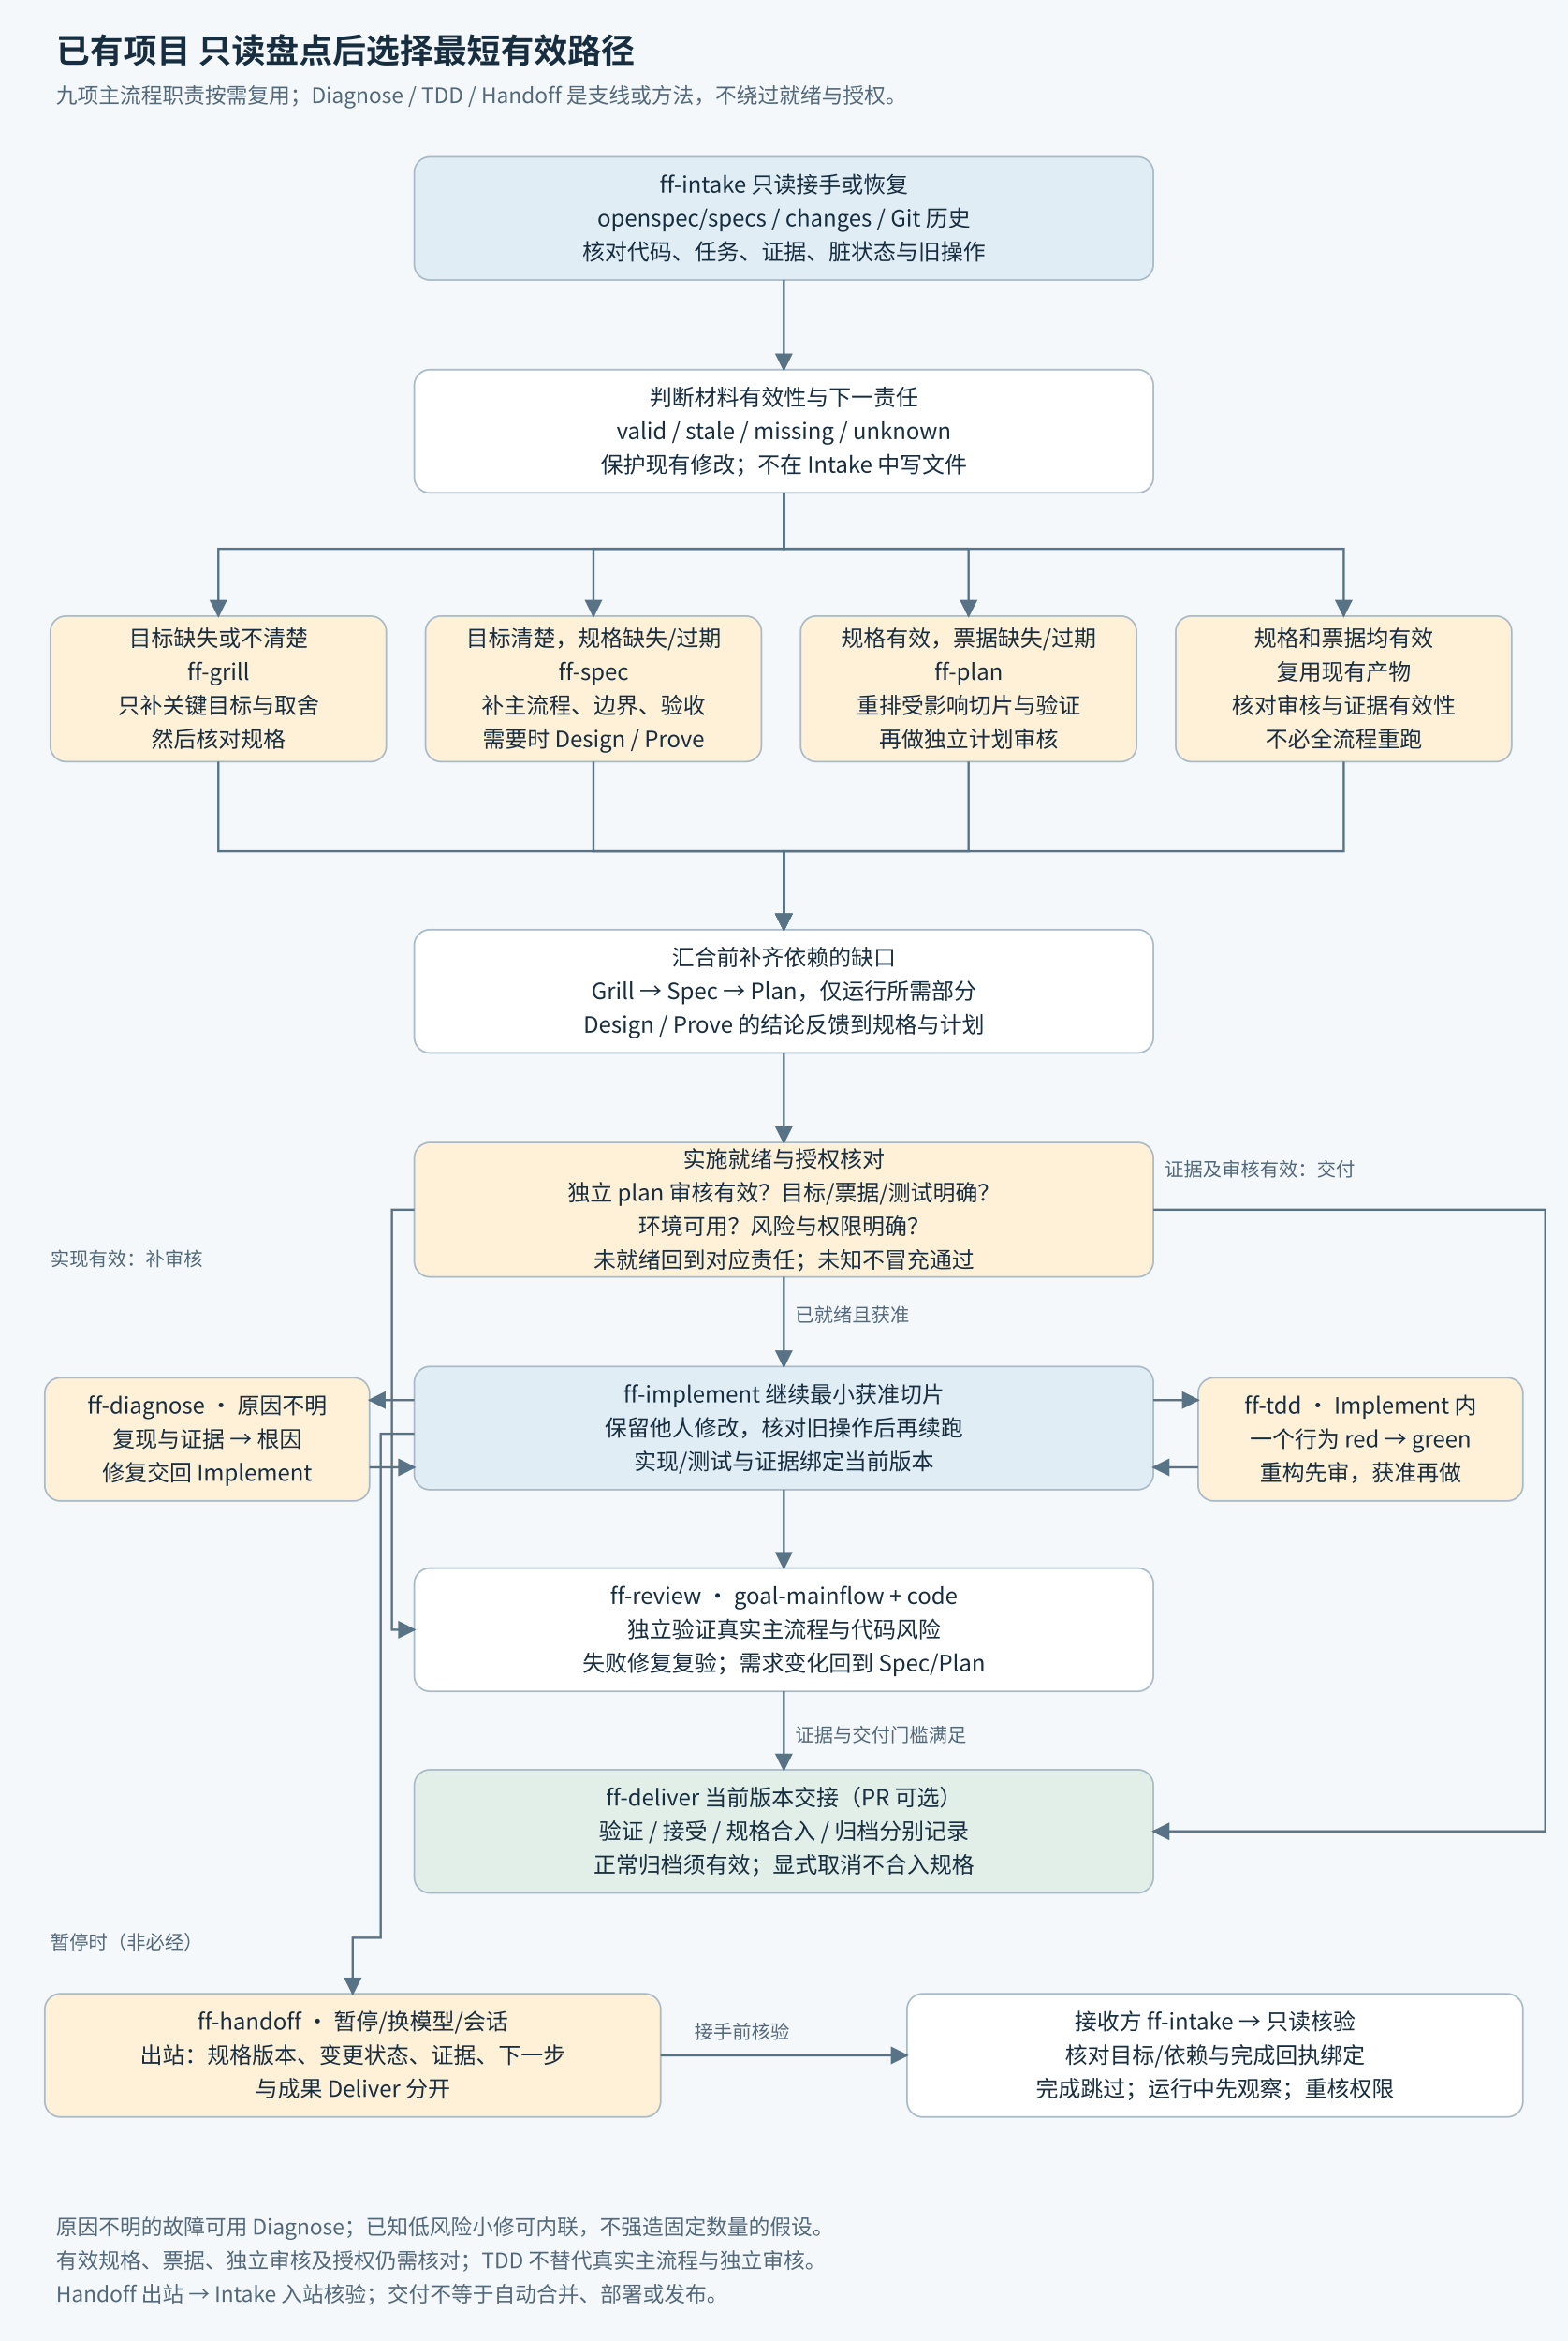
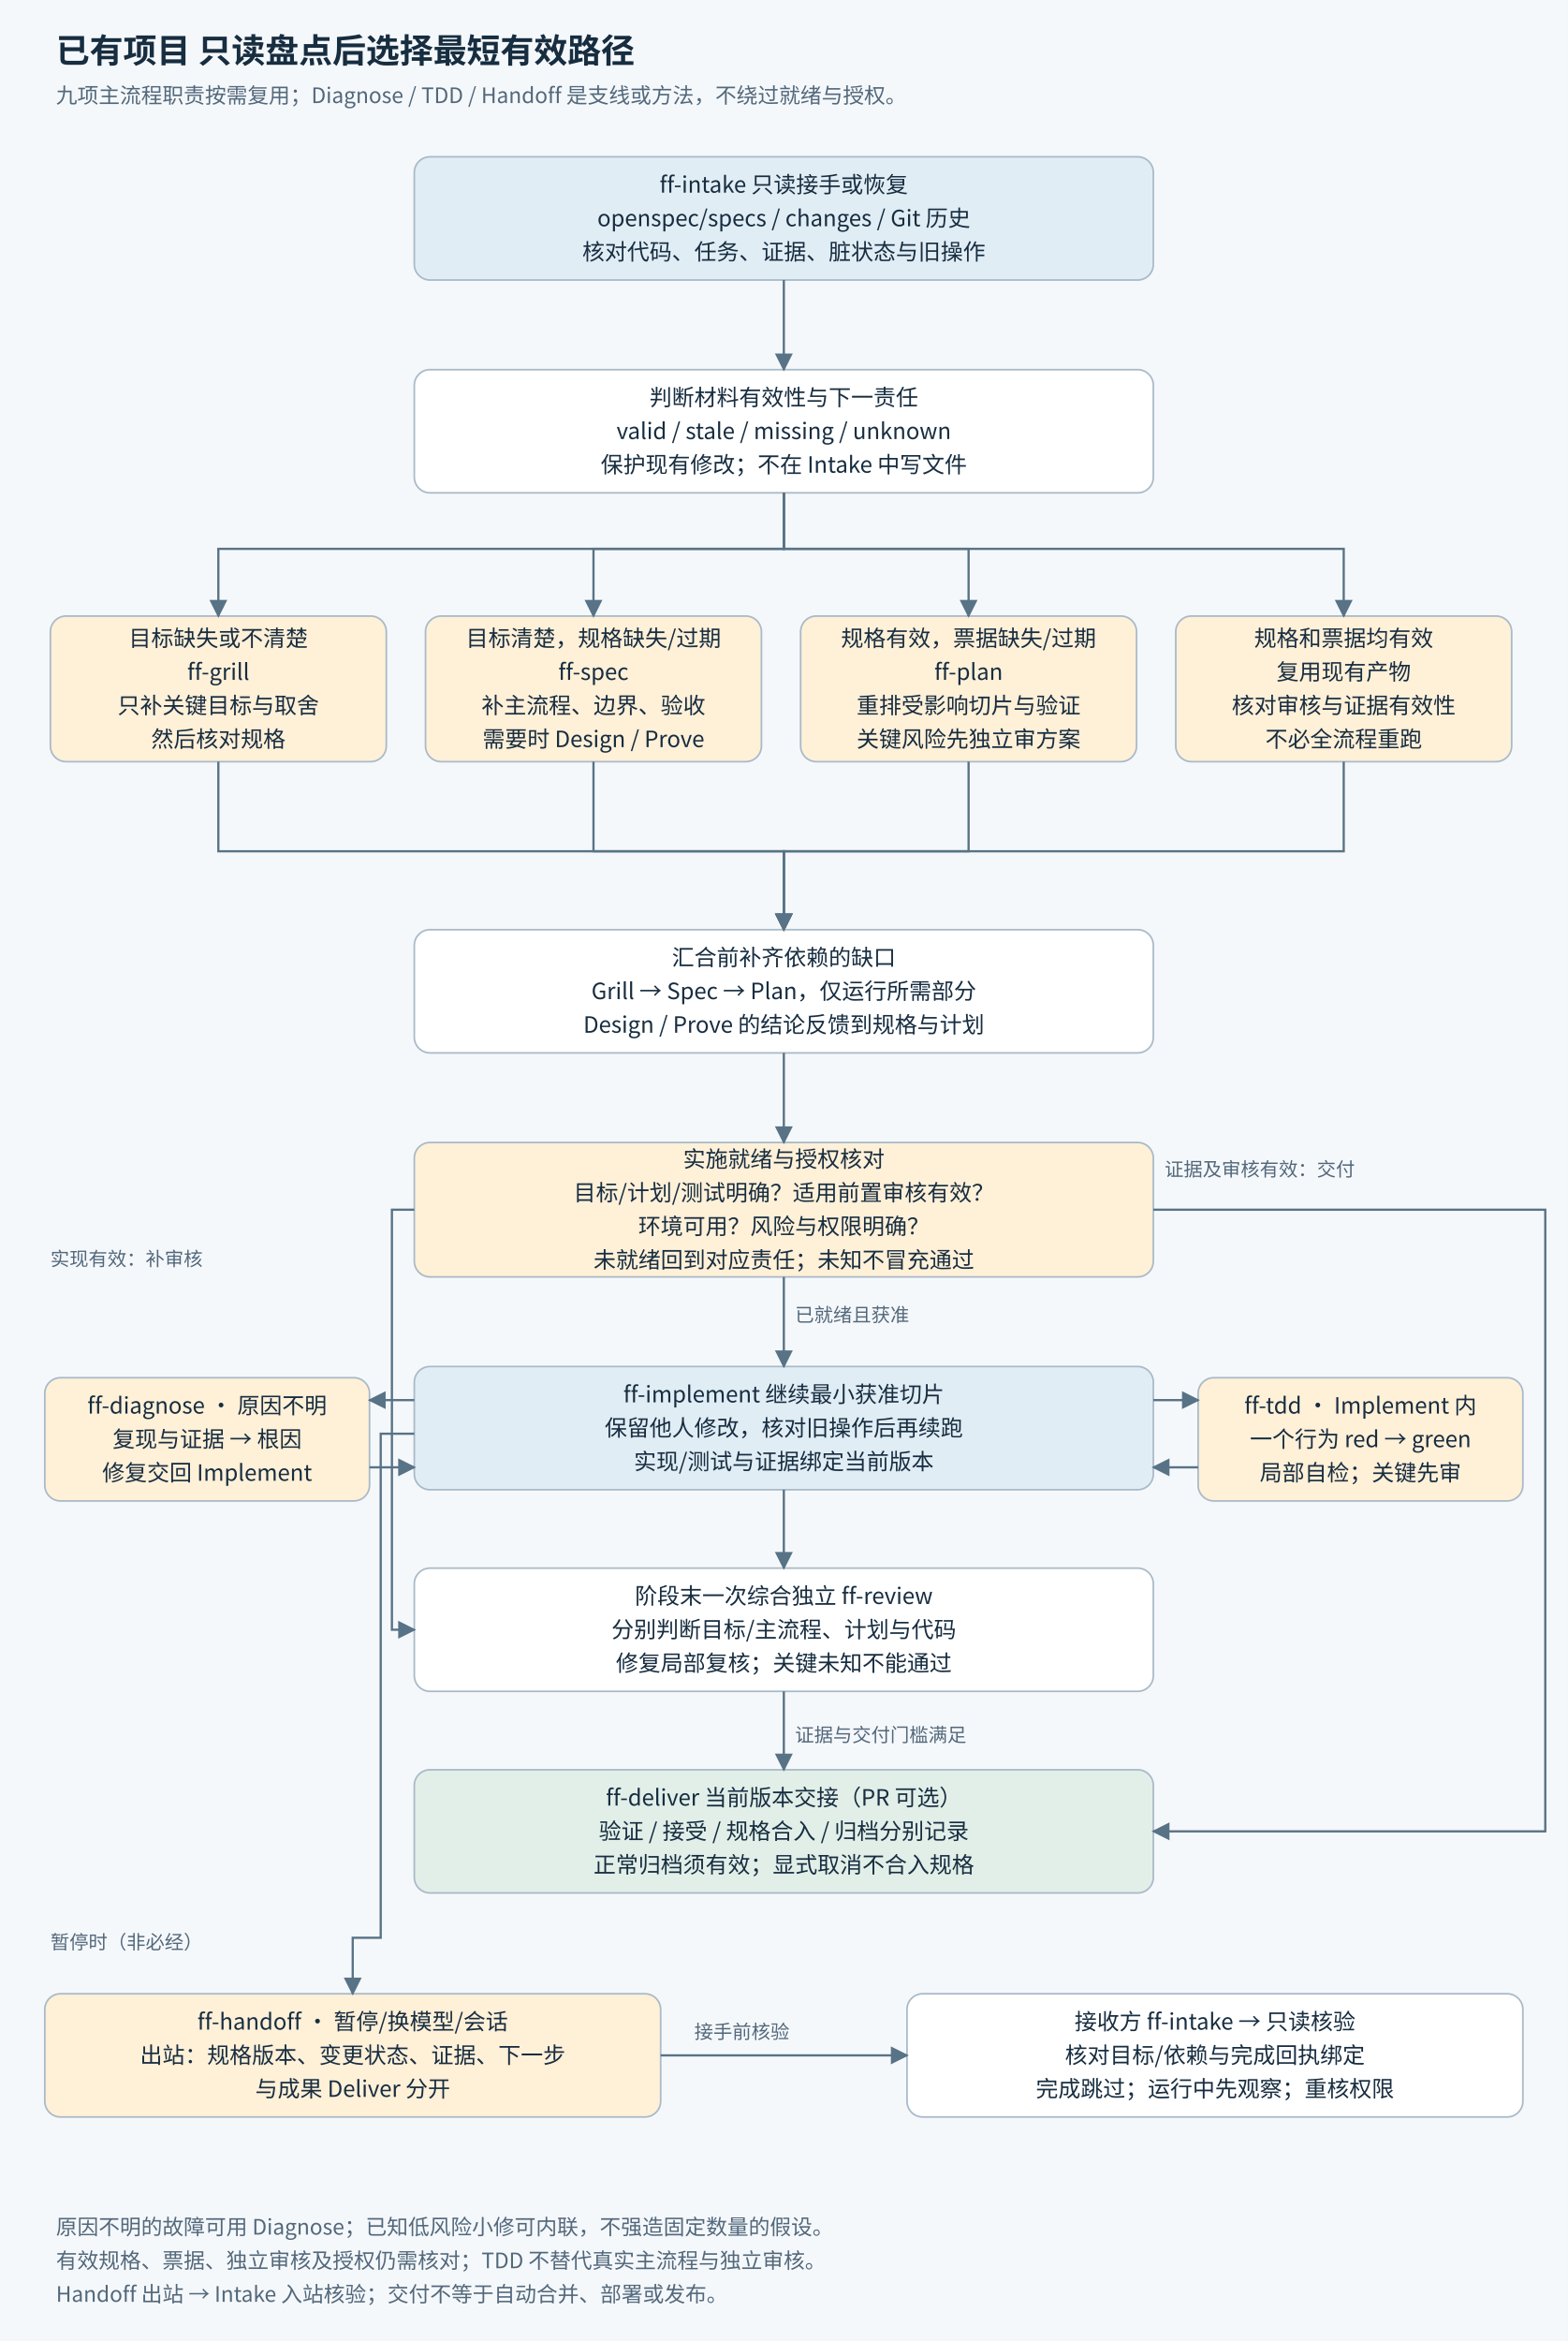
<svg xmlns="http://www.w3.org/2000/svg" width="1400" height="2090" viewBox="0 0 1400 2090" role="img" aria-label="已有项目 只读盘点后选择最短有效路径">
  <defs>
    <marker id="a" viewBox="0 0 10 10" refX="9" refY="5" markerWidth="8" markerHeight="8" orient="auto-start-reverse">
      <path d="M0 0 L10 5 L0 10Z" fill="#587386" />
    </marker>
  </defs>
  <rect width="1400" height="2090" fill="#f5f8fb" />
  <style>text{font-family:"Noto Sans CJK SC","Microsoft YaHei",sans-serif;fill:#172d40}.t{font-size:30px;font-weight:700}.s{font-size:19px;fill:#52687b}.n{font-size:20px}.e{font-size:17px;fill:#52687b}</style>
  <text x="50" y="56" class="t">已有项目 只读盘点后选择最短有效路径</text>
  <text x="50" y="92" class="s">九项主流程职责按需复用；Diagnose / TDD / Handoff 是支线或方法，不绕过就绪与授权。</text>
  <rect x="370" y="140" width="660" height="110" rx="14" fill="#e1edf5" stroke="#a9bac8" stroke-width="1.5" />
  <text x="700.0" y="172.0" text-anchor="middle" class="n">ff-intake 只读接手或恢复</text>
  <text x="700.0" y="202.0" text-anchor="middle" class="n">openspec/specs / changes / Git 历史</text>
  <text x="700.0" y="232.0" text-anchor="middle" class="n">核对代码、任务、证据、脏状态与旧操作</text>
  <rect x="370" y="330" width="660" height="110" rx="14" fill="#ffffff" stroke="#a9bac8" stroke-width="1.5" />
  <text x="700.0" y="362.0" text-anchor="middle" class="n">判断材料有效性与下一责任</text>
  <text x="700.0" y="392.0" text-anchor="middle" class="n">valid / stale / missing / unknown</text>
  <text x="700.0" y="422.0" text-anchor="middle" class="n">保护现有修改；不在 Intake 中写文件</text>
  <rect x="45" y="550" width="300" height="130" rx="14" fill="#fff0d8" stroke="#a9bac8" stroke-width="1.5" />
  <text x="195.0" y="577.0" text-anchor="middle" class="n">目标缺失或不清楚</text>
  <text x="195.0" y="607.0" text-anchor="middle" class="n">ff-grill</text>
  <text x="195.0" y="637.0" text-anchor="middle" class="n">只补关键目标与取舍</text>
  <text x="195.0" y="667.0" text-anchor="middle" class="n">然后核对规格</text>
  <rect x="380" y="550" width="300" height="130" rx="14" fill="#fff0d8" stroke="#a9bac8" stroke-width="1.5" />
  <text x="530.0" y="577.0" text-anchor="middle" class="n">目标清楚，规格缺失/过期</text>
  <text x="530.0" y="607.0" text-anchor="middle" class="n">ff-spec</text>
  <text x="530.0" y="637.0" text-anchor="middle" class="n">补主流程、边界、验收</text>
  <text x="530.0" y="667.0" text-anchor="middle" class="n">需要时 Design / Prove</text>
  <rect x="715" y="550" width="300" height="130" rx="14" fill="#fff0d8" stroke="#a9bac8" stroke-width="1.5" />
  <text x="865.0" y="577.0" text-anchor="middle" class="n">规格有效，票据缺失/过期</text>
  <text x="865.0" y="607.0" text-anchor="middle" class="n">ff-plan</text>
  <text x="865.0" y="637.0" text-anchor="middle" class="n">重排受影响切片与验证</text>
-   <text x="865.0" y="667.0" text-anchor="middle" class="n">再做独立计划审核</text>
+   <text x="865.0" y="667.0" text-anchor="middle" class="n">关键风险先独立审方案</text>
  <rect x="1050" y="550" width="300" height="130" rx="14" fill="#fff0d8" stroke="#a9bac8" stroke-width="1.5" />
  <text x="1200.0" y="577.0" text-anchor="middle" class="n">规格和票据均有效</text>
  <text x="1200.0" y="607.0" text-anchor="middle" class="n">复用现有产物</text>
  <text x="1200.0" y="637.0" text-anchor="middle" class="n">核对审核与证据有效性</text>
  <text x="1200.0" y="667.0" text-anchor="middle" class="n">不必全流程重跑</text>
  <rect x="370" y="830" width="660" height="110" rx="14" fill="#ffffff" stroke="#a9bac8" stroke-width="1.5" />
  <text x="700.0" y="862.0" text-anchor="middle" class="n">汇合前补齐依赖的缺口</text>
  <text x="700.0" y="892.0" text-anchor="middle" class="n">Grill → Spec → Plan，仅运行所需部分</text>
  <text x="700.0" y="922.0" text-anchor="middle" class="n">Design / Prove 的结论反馈到规格与计划</text>
  <rect x="370" y="1020" width="660" height="120" rx="14" fill="#fff0d8" stroke="#a9bac8" stroke-width="1.5" />
  <text x="700.0" y="1042.0" text-anchor="middle" class="n">实施就绪与授权核对</text>
-   <text x="700.0" y="1072.0" text-anchor="middle" class="n">独立 plan 审核有效？目标/票据/测试明确？</text>
+   <text x="700.0" y="1072.0" text-anchor="middle" class="n">目标/计划/测试明确？适用前置审核有效？</text>
  <text x="700.0" y="1102.0" text-anchor="middle" class="n">环境可用？风险与权限明确？</text>
  <text x="700.0" y="1132.0" text-anchor="middle" class="n">未就绪回到对应责任；未知不冒充通过</text>
  <rect x="370" y="1220" width="660" height="110" rx="14" fill="#e1edf5" stroke="#a9bac8" stroke-width="1.5" />
  <text x="700.0" y="1252.0" text-anchor="middle" class="n">ff-implement 继续最小获准切片</text>
  <text x="700.0" y="1282.0" text-anchor="middle" class="n">保留他人修改，核对旧操作后再续跑</text>
  <text x="700.0" y="1312.0" text-anchor="middle" class="n">实现/测试与证据绑定当前版本</text>
  <rect x="370" y="1400" width="660" height="110" rx="14" fill="#ffffff" stroke="#a9bac8" stroke-width="1.5" />
-   <text x="700.0" y="1432.0" text-anchor="middle" class="n">ff-review · goal-mainflow + code</text>
-   <text x="700.0" y="1462.0" text-anchor="middle" class="n">独立验证真实主流程与代码风险</text>
-   <text x="700.0" y="1492.0" text-anchor="middle" class="n">失败修复复验；需求变化回到 Spec/Plan</text>
+   <text x="700.0" y="1432.0" text-anchor="middle" class="n">阶段末一次综合独立 ff-review</text>
+   <text x="700.0" y="1462.0" text-anchor="middle" class="n">分别判断目标/主流程、计划与代码</text>
+   <text x="700.0" y="1492.0" text-anchor="middle" class="n">修复局部复核；关键未知不能通过</text>
  <rect x="370" y="1580" width="660" height="110" rx="14" fill="#e2efe8" stroke="#a9bac8" stroke-width="1.5" />
  <text x="700.0" y="1612.0" text-anchor="middle" class="n">ff-deliver 当前版本交接（PR 可选）</text>
  <text x="700.0" y="1642.0" text-anchor="middle" class="n">验证 / 接受 / 规格合入 / 归档分别记录</text>
  <text x="700.0" y="1672.0" text-anchor="middle" class="n">正常归档须有效；显式取消不合入规格</text>
  <rect x="40" y="1230" width="290" height="110" rx="14" fill="#fff0d8" stroke="#a9bac8" stroke-width="1.5" />
  <text x="185.0" y="1262.0" text-anchor="middle" class="n">ff-diagnose · 原因不明</text>
  <text x="185.0" y="1292.0" text-anchor="middle" class="n">复现与证据 → 根因</text>
  <text x="185.0" y="1322.0" text-anchor="middle" class="n">修复交回 Implement</text>
  <rect x="1070" y="1230" width="290" height="110" rx="14" fill="#fff0d8" stroke="#a9bac8" stroke-width="1.5" />
  <text x="1215.0" y="1262.0" text-anchor="middle" class="n">ff-tdd · Implement 内</text>
  <text x="1215.0" y="1292.0" text-anchor="middle" class="n">一个行为 red → green</text>
-   <text x="1215.0" y="1322.0" text-anchor="middle" class="n">重构先审，获准再做</text>
+   <text x="1215.0" y="1322.0" text-anchor="middle" class="n">局部自检；关键先审</text>
  <rect x="40" y="1780" width="550" height="110" rx="14" fill="#fff0d8" stroke="#a9bac8" stroke-width="1.5" />
  <text x="315.0" y="1812.0" text-anchor="middle" class="n">ff-handoff · 暂停/换模型/会话</text>
  <text x="315.0" y="1842.0" text-anchor="middle" class="n">出站：规格版本、变更状态、证据、下一步</text>
  <text x="315.0" y="1872.0" text-anchor="middle" class="n">与成果 Deliver 分开</text>
  <rect x="810" y="1780" width="550" height="110" rx="14" fill="#ffffff" stroke="#a9bac8" stroke-width="1.5" />
  <text x="1085.0" y="1812.0" text-anchor="middle" class="n">接收方 ff-intake → 只读核验</text>
  <text x="1085.0" y="1842.0" text-anchor="middle" class="n">核对目标/依赖与完成回执绑定</text>
  <text x="1085.0" y="1872.0" text-anchor="middle" class="n">完成跳过；运行中先观察；重核权限</text>
  <polyline points="700,250 700,330" fill="none" stroke="#587386" stroke-width="2" marker-end="url(#a)" />
  <polyline points="700,440 700,490 195,490 195,550" fill="none" stroke="#587386" stroke-width="2" marker-end="url(#a)" />
  <polyline points="195,680 195,760 700,760 700,830" fill="none" stroke="#587386" stroke-width="2" marker-end="url(#a)" />
  <polyline points="700,440 700,490 530,490 530,550" fill="none" stroke="#587386" stroke-width="2" marker-end="url(#a)" />
  <polyline points="530,680 530,760 700,760 700,830" fill="none" stroke="#587386" stroke-width="2" marker-end="url(#a)" />
  <polyline points="700,440 700,490 865,490 865,550" fill="none" stroke="#587386" stroke-width="2" marker-end="url(#a)" />
  <polyline points="865,680 865,760 700,760 700,830" fill="none" stroke="#587386" stroke-width="2" marker-end="url(#a)" />
  <polyline points="700,440 700,490 1200,490 1200,550" fill="none" stroke="#587386" stroke-width="2" marker-end="url(#a)" />
  <polyline points="1200,680 1200,760 700,760 700,830" fill="none" stroke="#587386" stroke-width="2" marker-end="url(#a)" />
  <polyline points="700,940 700,1020" fill="none" stroke="#587386" stroke-width="2" marker-end="url(#a)" />
  <polyline points="700,1140 700,1220" fill="none" stroke="#587386" stroke-width="2" marker-end="url(#a)" />
  <text x="710" y="1180" class="e">已就绪且获准</text>
  <polyline points="700,1330 700,1400" fill="none" stroke="#587386" stroke-width="2" marker-end="url(#a)" />
  <polyline points="700,1510 700,1580" fill="none" stroke="#587386" stroke-width="2" marker-end="url(#a)" />
  <text x="710" y="1555" class="e">证据与交付门槛满足</text>
  <polyline points="370,1080 350,1080 350,1455 370,1455" fill="none" stroke="#587386" stroke-width="2" marker-end="url(#a)" />
  <text x="45" y="1130" class="e">实现有效：补审核</text>
  <polyline points="1030,1080 1380,1080 1380,1635 1030,1635" fill="none" stroke="#587386" stroke-width="2" marker-end="url(#a)" />
  <text x="1040" y="1050" class="e">证据及审核有效：交付</text>
  <polyline points="370,1250 330,1250" fill="none" stroke="#587386" stroke-width="2" marker-end="url(#a)" />
  <polyline points="330,1310 370,1310" fill="none" stroke="#587386" stroke-width="2" marker-end="url(#a)" />
  <polyline points="1030,1250 1070,1250" fill="none" stroke="#587386" stroke-width="2" marker-end="url(#a)" />
  <polyline points="1070,1310 1030,1310" fill="none" stroke="#587386" stroke-width="2" marker-end="url(#a)" />
  <polyline points="370,1280 340,1280 340,1730 315,1730 315,1780" fill="none" stroke="#587386" stroke-width="2" marker-end="url(#a)" />
  <text x="45" y="1740" class="e">暂停时（非必经）</text>
  <polyline points="590,1835 810,1835" fill="none" stroke="#587386" stroke-width="2" marker-end="url(#a)" />
  <text x="620" y="1820" class="e">接手前核验</text>
  <text x="50" y="1995" class="s">原因不明的故障可用 Diagnose；已知低风险小修可内联，不强造固定数量的假设。</text>
  <text x="50" y="2025" class="s">有效规格、票据、独立审核及授权仍需核对；TDD 不替代真实主流程与独立审核。</text>
  <text x="50" y="2055" class="s">Handoff 出站 → Intake 入站核验；交付不等于自动合并、部署或发布。</text>
</svg>
